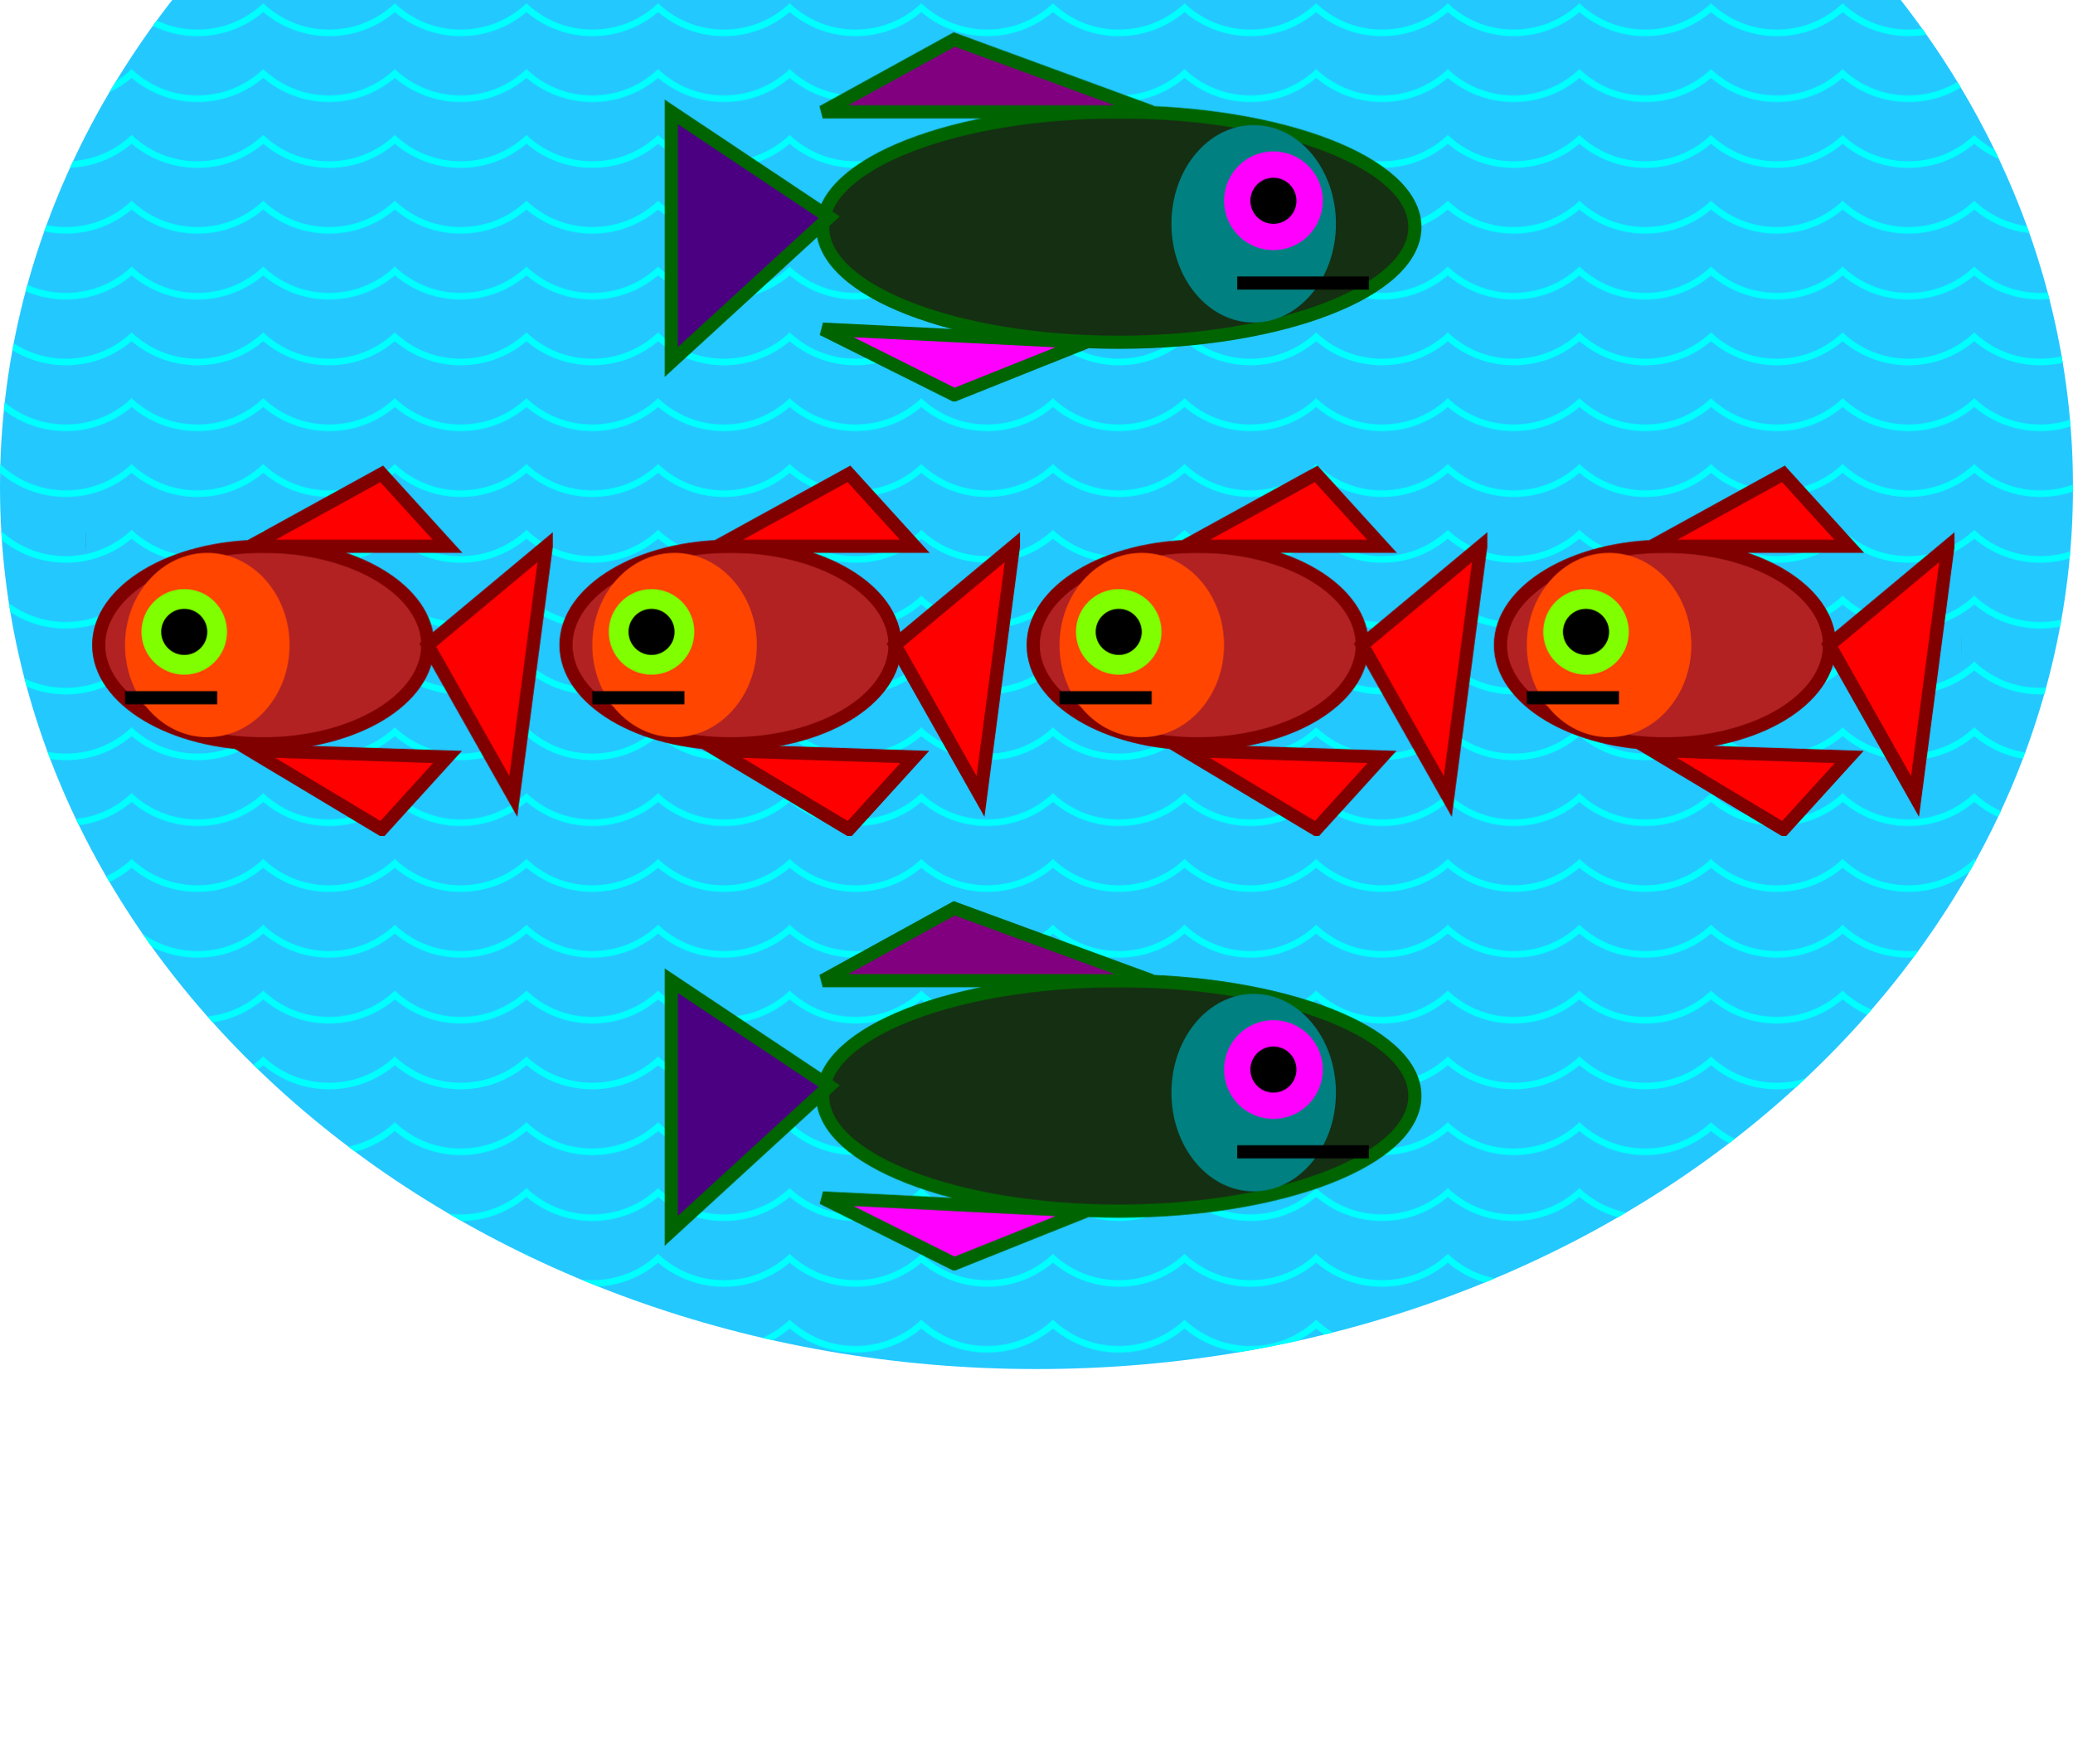
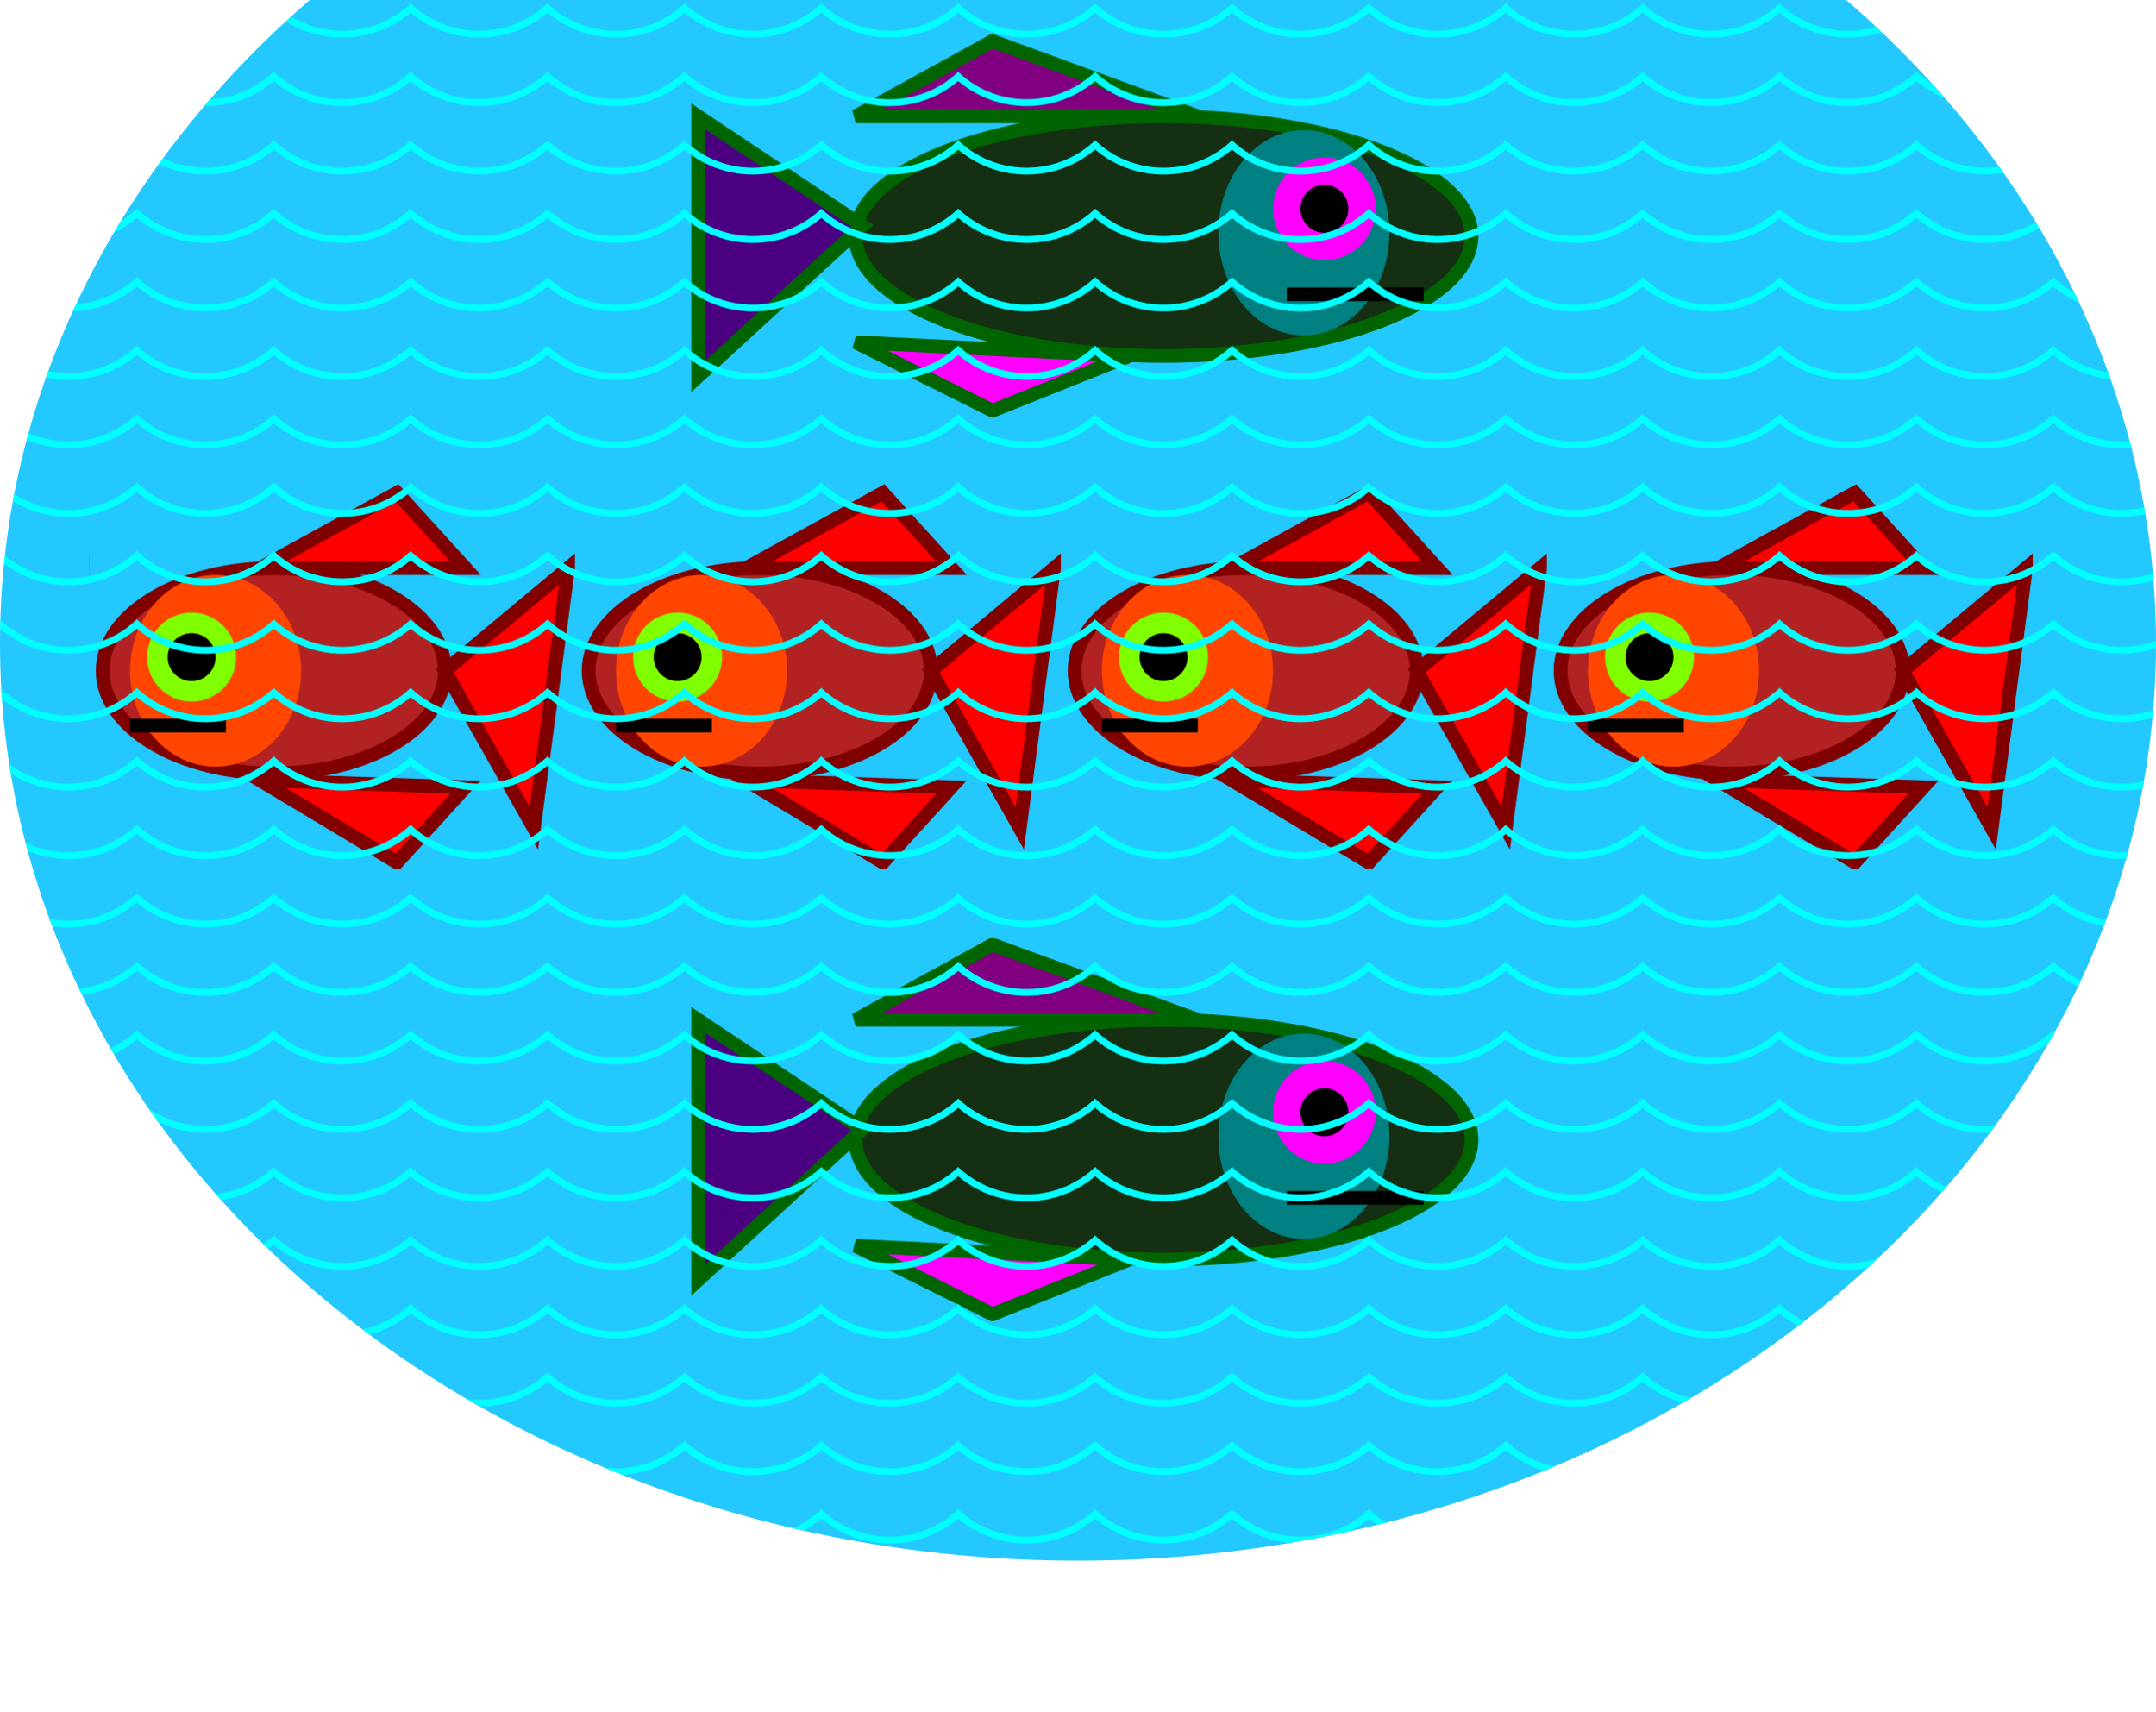
- <svg xmlns="http://www.w3.org/2000/svg" width="315" height="268" x="0" y="0" id="cover4">
+ <svg xmlns="http://www.w3.org/2000/svg" width="315" height="250" x="0" y="0" viewBox="0 0 315 250">
  <defs>
    <pattern id="waterPattern" patternUnits="userSpaceOnUse" x="0" y="0" height="10" width="20">
      <circle cx="10" cy="-10" r="15" fill="transparent" stroke="aqua" stroke-width="1" />
-     </pattern>
-     <pattern id="smallGreenFish" patternUnits="userSpaceOnUse" x="0" y="0" width="71" height="70">
-       <rect width="50" height="30" x="2" y="22" rx="30" fill="green" stroke="darkgreen" stroke-width="2" />
-       <polygon points="52,37 70,22 65,60" style="fill:chartreuse;stroke:darkgreen;stroke-width:2;" />
-       <polygon points="25,22 45,11 55,22" style="fill:chartreuse;stroke:darkgreen;stroke-width:2;" />
-       <polygon points="25,53 45,65 55,54" style="fill:chartreuse;stroke:darkgreen;stroke-width:2;" />
-       <rect width="10" height="10" rx="5" stroke="red" stroke-width="3" x="12" y="30" />
-       <polygon points="6,45 28,45 6,45" style="stroke:black;stroke-width:2;" />
    </pattern>
    <pattern id="greenFish" patternUnits="userSpaceOnUse" x="100" y="-5" width="120" height="66">
      <rect width="90" height="35" x="25" y="22" rx="50" fill="#152f13" stroke="darkgreen" stroke-width="2" />
      <rect width="25" height="30" x="78" y="24" rx="50" fill="teal" />
      <polygon points="26,38 2,22 2,60" style="fill:indigo;stroke:darkgreen;stroke-width:2;" />
      <polygon points="25,22 45,11 75,22" style="fill:purple;stroke:darkgreen;stroke-width:2;" />
      <polygon points="25,55 45,65 65,57" style="fill:fuchsia;stroke:darkgreen;stroke-width:2;" />
      <rect width="11" height="11" x="88" y="30" rx="10" stroke="magenta" stroke-width="4" />
      <polygon points="108,48 88,48 108,48" style="stroke:black;stroke-width:2;" />
    </pattern>
    <pattern id="redFish" patternUnits="userSpaceOnUse" x="13" y="-5" width="71" height="66">
      <rect width="50" height="30" x="2" y="22" rx="30" fill="firebrick" stroke="maroon" stroke-width="2" />
      <rect width="25" height="28" x="6" y="23" rx="30" fill="orangered" />
      <polygon points="52,37 70,22 65,60" style="fill:red;stroke:maroon;stroke-width:2;" />
      <polygon points="25,22 45,11 55,22" style="fill:red;stroke:maroon;stroke-width:2;" />
      <polygon points="25,53 45,65 55,54" style="fill:red;stroke:maroon;stroke-width:2;" />
      <rect width="10" height="10" x="10" y="30" rx="5" stroke="chartreuse" stroke-width="3" />
      <polygon points="6,45 20,45 6,45" style="stroke:black;stroke-width:2;" />
    </pattern>
  </defs>
-   <rect width="315" height="268" x="0" y="-60" rx="200" fill="#23c8ff" />
-   <rect width="315" height="268" x="0" y="-60" rx="200" fill="url(#waterPattern)" />
+   <rect width="315" height="268" x="0" y="-40" rx="200" fill="#23c8ff" />
  <rect width="120" height="66" x="100" y="0" fill="url(#greenFish)" />
  <rect width="120" height="66" x="100" y="128" fill="url(#greenFish)" />
  <rect width="285" height="66" x="13" y="66" fill="url(#redFish)" />
+   <rect width="315" height="268" x="0" y="-40" rx="200" fill="url(#waterPattern)" />
</svg>
